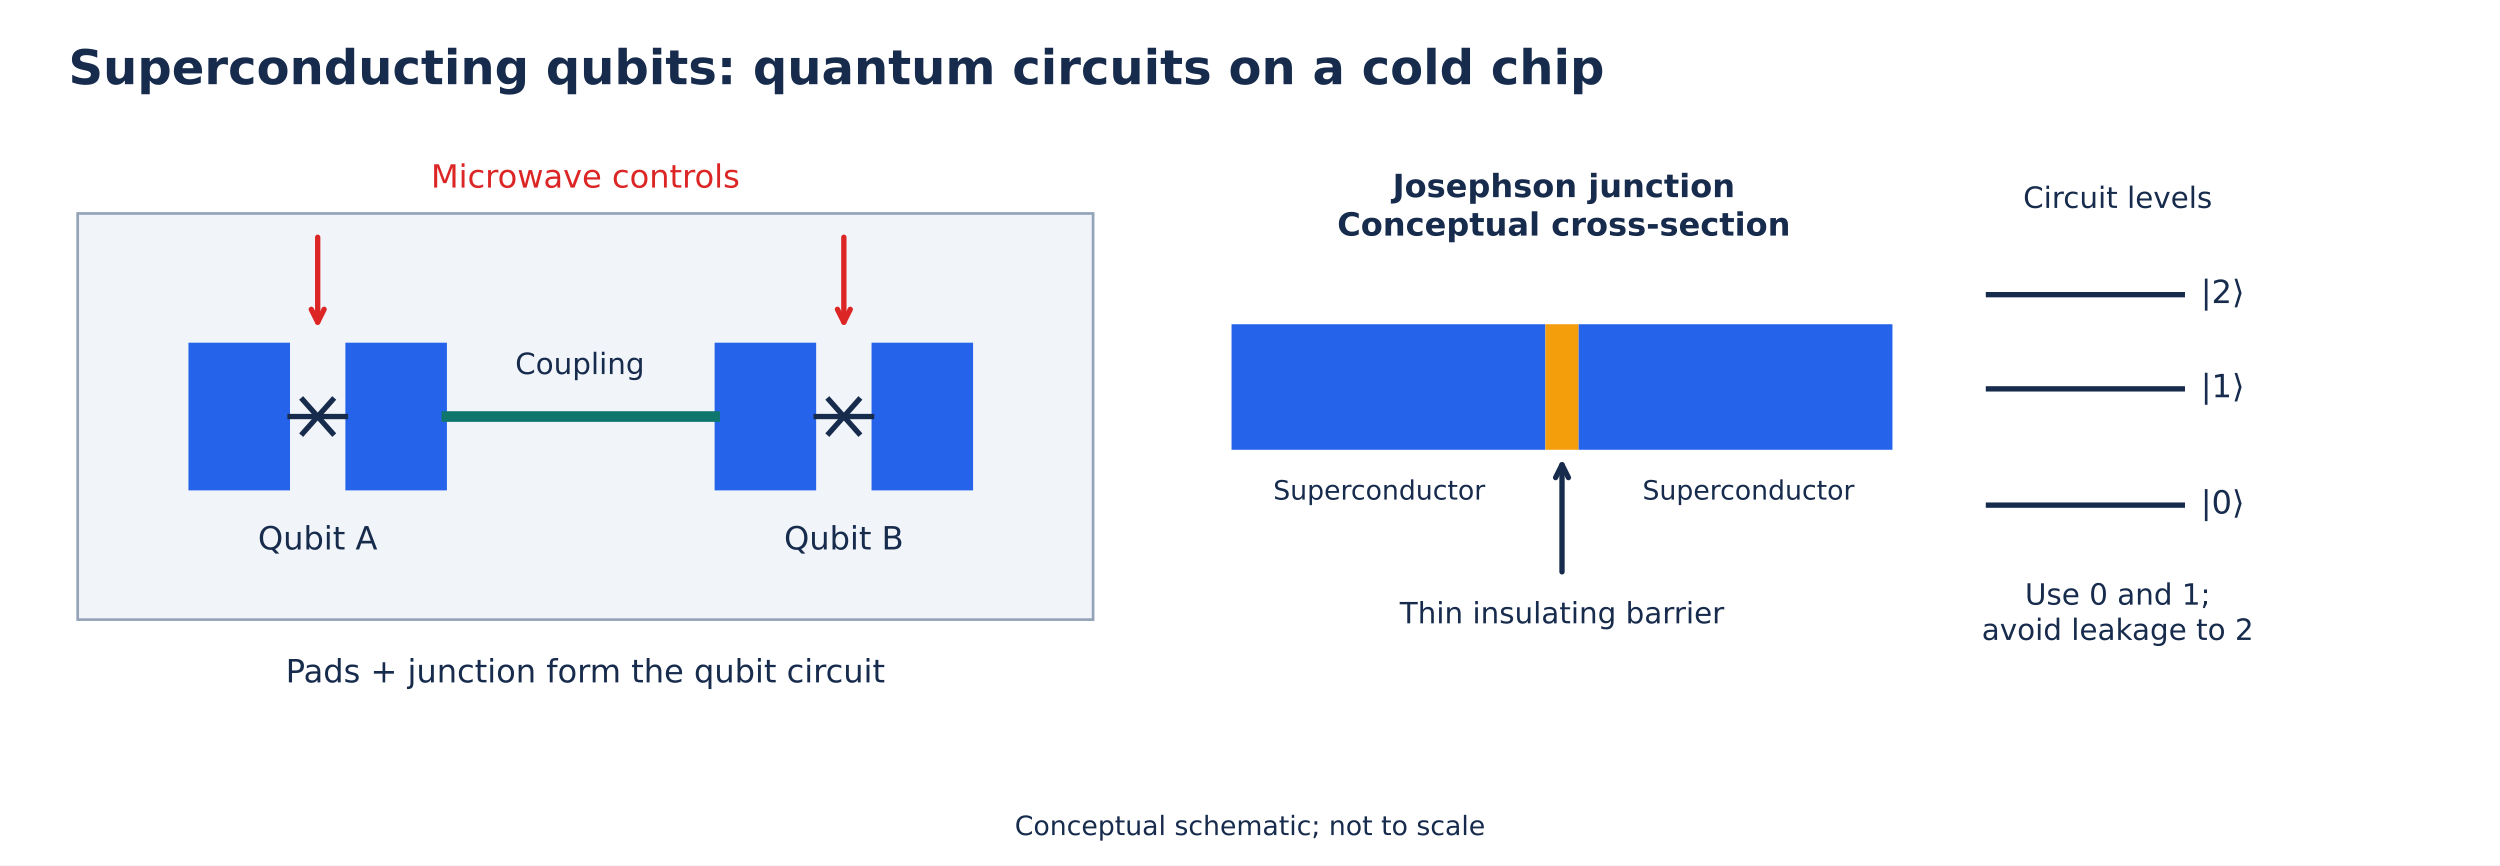
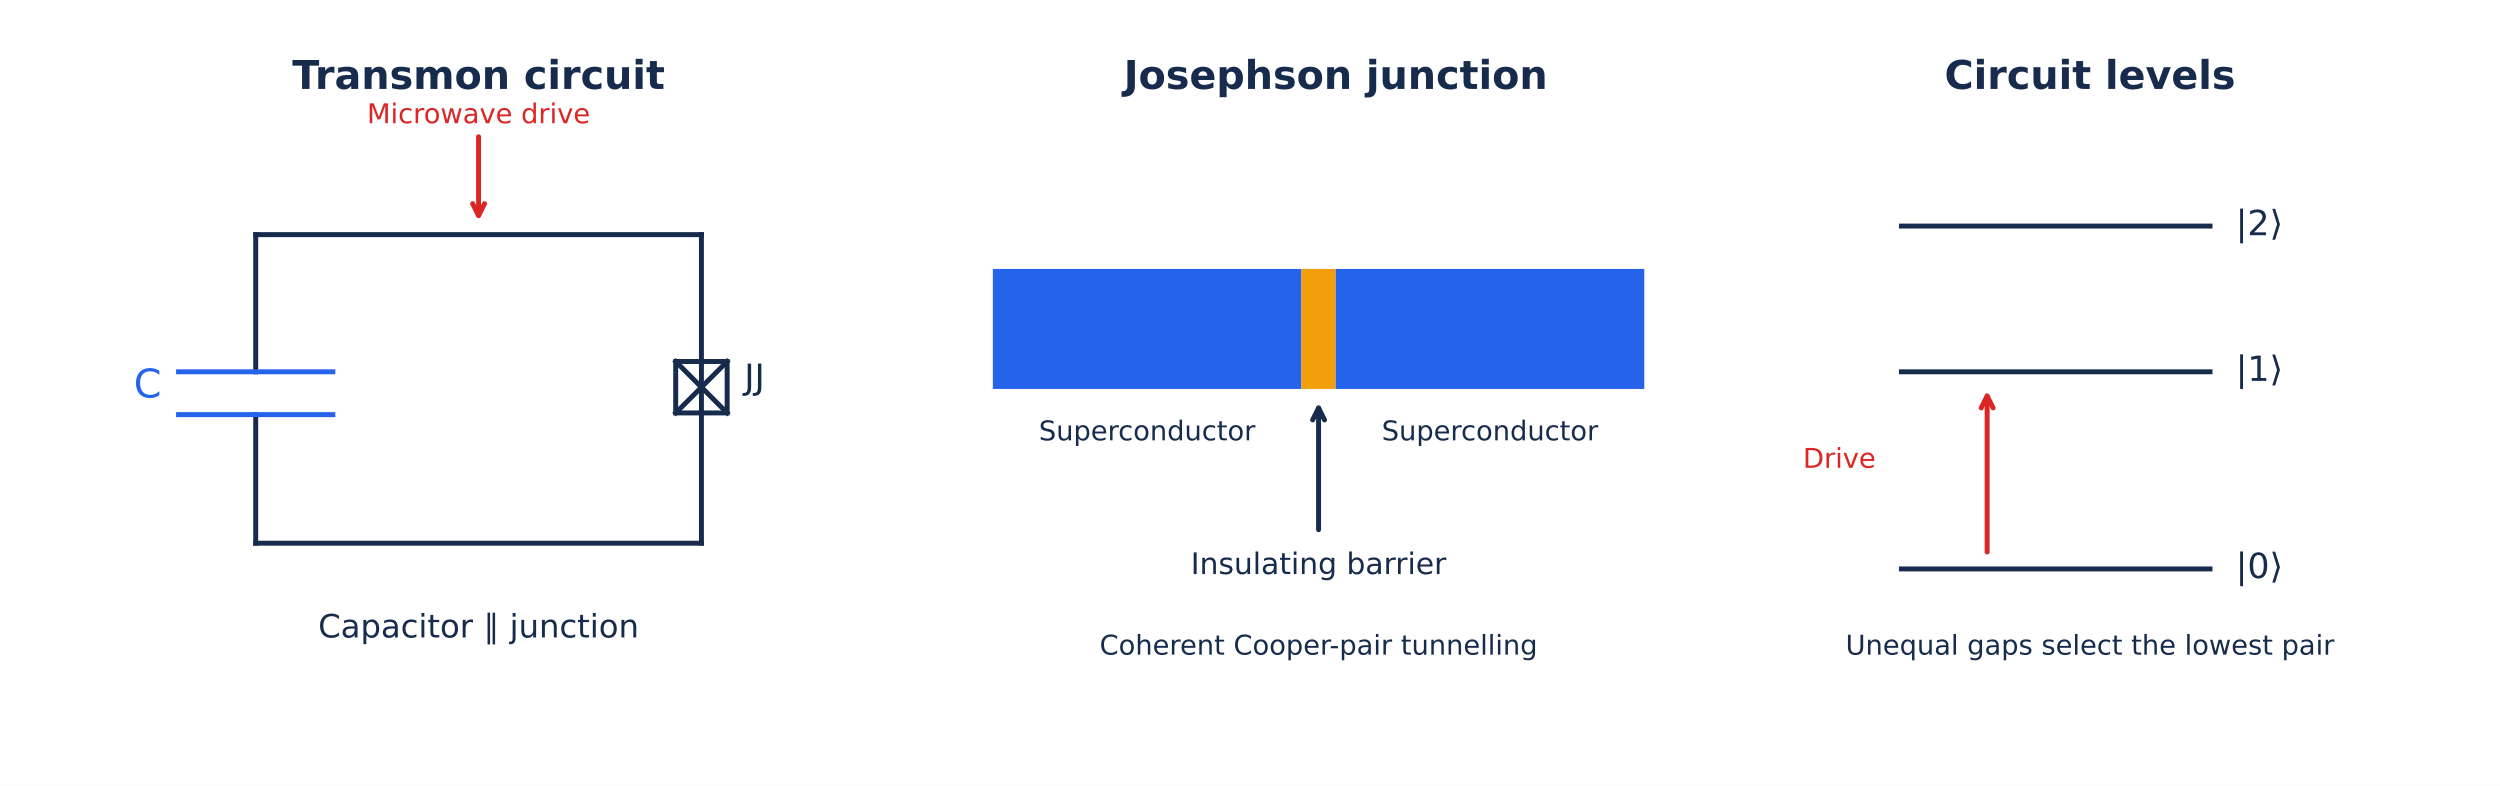
- <svg xmlns="http://www.w3.org/2000/svg" width="936pt" height="324pt" viewBox="0 0 936 324" version="1.1">
+ <svg xmlns="http://www.w3.org/2000/svg" width="1008pt" height="316.8pt" viewBox="0 0 1008 316.8" version="1.1">
  <defs>
    <style type="text/css">*{stroke-linejoin: round; stroke-linecap: butt}</style>
  </defs>
  <g id="figure_1">
    <g id="patch_1">
-       <path d="M 0 324 L 936 324 L 936 0 L 0 0 z " style="fill: #ffffff" />
+       <path d="M 0 316.8 L 1008 316.8 L 1008 0 L 0 0 z " style="fill: #ffffff" />
    </g>
    <g id="axes_1">
      <g id="patch_2">
-         <path d="M 29.088 231.984 L 409.248 231.984 L 409.248 79.92 L 29.088 79.92 z " clip-path="url(#p19bd3baa38)" style="fill: #f1f5f9; stroke: #94a3b8; stroke-linejoin: miter" />
+         <path d="M 272.448 166.493 L 293.184 166.493 L 293.184 145.757 L 272.448 145.757 z " clip-path="url(#p241328d7e9)" style="fill: #ffffff; stroke: #172b4d; stroke-width: 2; stroke-linejoin: miter" />
      </g>
      <g id="patch_3">
-         <path d="M 70.56 183.6 L 108.576 183.6 L 108.576 128.304 L 70.56 128.304 z " clip-path="url(#p19bd3baa38)" style="fill: #2563eb" />
+         <path d="M 400.32 156.816 L 524.736 156.816 L 524.736 108.432 L 400.32 108.432 z " clip-path="url(#p241328d7e9)" style="fill: #2563eb" />
      </g>
      <g id="patch_4">
-         <path d="M 129.312 183.6 L 167.328 183.6 L 167.328 128.304 L 129.312 128.304 z " clip-path="url(#p19bd3baa38)" style="fill: #2563eb" />
+         <path d="M 524.736 156.816 L 538.56 156.816 L 538.56 108.432 L 524.736 108.432 z " clip-path="url(#p241328d7e9)" style="fill: #f59e0b" />
      </g>
      <g id="patch_5">
-         <path d="M 267.552 183.6 L 305.568 183.6 L 305.568 128.304 L 267.552 128.304 z " clip-path="url(#p19bd3baa38)" style="fill: #2563eb" />
+         <path d="M 538.56 156.816 L 662.976 156.816 L 662.976 108.432 L 538.56 108.432 z " clip-path="url(#p241328d7e9)" style="fill: #2563eb" />
+       </g>
+       <g id="line2d_1">
+         <path d="M 103.104 94.608 L 282.816 94.608 " clip-path="url(#p241328d7e9)" style="fill: none; stroke: #172b4d; stroke-width: 2; stroke-linecap: square" />
+       </g>
+       <g id="line2d_2">
+         <path d="M 103.104 219.024 L 282.816 219.024 " clip-path="url(#p241328d7e9)" style="fill: none; stroke: #172b4d; stroke-width: 2; stroke-linecap: square" />
+       </g>
+       <g id="line2d_3">
+         <path d="M 103.104 94.608 L 103.104 149.904 " clip-path="url(#p241328d7e9)" style="fill: none; stroke: #172b4d; stroke-width: 2; stroke-linecap: square" />
+       </g>
+       <g id="line2d_4">
+         <path d="M 103.104 167.184 L 103.104 219.024 " clip-path="url(#p241328d7e9)" style="fill: none; stroke: #172b4d; stroke-width: 2; stroke-linecap: square" />
+       </g>
+       <g id="line2d_5">
+         <path d="M 72 149.904 L 134.208 149.904 " clip-path="url(#p241328d7e9)" style="fill: none; stroke: #2563eb; stroke-width: 2; stroke-linecap: square" />
+       </g>
+       <g id="line2d_6">
+         <path d="M 72 167.184 L 134.208 167.184 " clip-path="url(#p241328d7e9)" style="fill: none; stroke: #2563eb; stroke-width: 2; stroke-linecap: square" />
+       </g>
+       <g id="line2d_7">
+         <path d="M 282.816 94.608 L 282.816 219.024 " clip-path="url(#p241328d7e9)" style="fill: none; stroke: #172b4d; stroke-width: 2; stroke-linecap: square" />
+       </g>
+       <g id="line2d_8">
+         <path d="M 272.448 166.493 L 293.184 145.757 " clip-path="url(#p241328d7e9)" style="fill: none; stroke: #172b4d; stroke-width: 2; stroke-linecap: square" />
+       </g>
+       <g id="line2d_9">
+         <path d="M 272.448 145.757 L 293.184 166.493 " clip-path="url(#p241328d7e9)" style="fill: none; stroke: #172b4d; stroke-width: 2; stroke-linecap: square" />
+       </g>
+       <g id="line2d_10">
+         <path d="M 766.656 229.392 L 891.072 229.392 " clip-path="url(#p241328d7e9)" style="fill: none; stroke: #172b4d; stroke-width: 2; stroke-linecap: square" />
+       </g>
+       <g id="line2d_11">
+         <path d="M 766.656 149.904 L 891.072 149.904 " clip-path="url(#p241328d7e9)" style="fill: none; stroke: #172b4d; stroke-width: 2; stroke-linecap: square" />
+       </g>
+       <g id="line2d_12">
+         <path d="M 766.656 91.152 L 891.072 91.152 " clip-path="url(#p241328d7e9)" style="fill: none; stroke: #172b4d; stroke-width: 2; stroke-linecap: square" />
+       </g>
+       <g id="text_1">
+         <text style="font-weight: 700; font-size: 16px; font-family: 'DejaVu Sans'; text-anchor: middle; fill: #172b4d" x="192.96" y="35.856" transform="rotate(-0 192.96 35.856)">Transmon circuit</text>
+       </g>
+       <g id="text_2">
+         <text style="font-size: 16px; font-family: 'DejaVu Sans'; text-anchor: end; fill: #2563eb" x="65.088" y="160.272" transform="rotate(-0 65.088 160.272)">C</text>
+       </g>
+       <g id="text_3">
+         <text style="font-size: 14px; font-family: 'DejaVu Sans'; text-anchor: start; fill: #172b4d" x="300.096" y="156.816" transform="rotate(-0 300.096 156.816)">JJ</text>
+       </g>
+       <g id="text_4">
+         <text style="font-size: 13px; font-family: 'DejaVu Sans'; text-anchor: middle; fill: #172b4d" x="192.96" y="257.04" transform="rotate(-0 192.96 257.04)">Capacitor ∥ junction</text>
      </g>
      <g id="patch_6">
-         <path d="M 326.304 183.6 L 364.32 183.6 L 364.32 128.304 L 326.304 128.304 z " clip-path="url(#p19bd3baa38)" style="fill: #2563eb" />
+         <path d="M 192.96 55.136 Q 192.96 72.144 192.96 86.916 " style="fill: none; stroke: #dc2626; stroke-width: 2; stroke-linecap: round" />
+         <path d="M 195.36 82.116 L 192.96 86.916 L 190.56 82.116 " style="fill: none; stroke: #dc2626; stroke-width: 2; stroke-linecap: round" />
+       </g>
+       <g id="text_5">
+         <text style="font-size: 11px; font-family: 'DejaVu Sans'; text-anchor: middle; fill: #dc2626" x="192.96" y="49.68" transform="rotate(-0 192.96 49.68)">Microwave drive</text>
+       </g>
+       <g id="text_6">
+         <text style="font-weight: 700; font-size: 16px; font-family: 'DejaVu Sans'; text-anchor: middle; fill: #172b4d" x="538.56" y="35.856" transform="rotate(-0 538.56 35.856)">Josephson junction</text>
+       </g>
+       <g id="text_7">
+         <text style="font-size: 11px; font-family: 'DejaVu Sans'; text-anchor: middle; fill: #172b4d" x="462.528" y="177.552" transform="rotate(-0 462.528 177.552)">Superconductor</text>
+       </g>
+       <g id="text_8">
+         <text style="font-size: 11px; font-family: 'DejaVu Sans'; text-anchor: middle; fill: #172b4d" x="600.768" y="177.552" transform="rotate(-0 600.768 177.552)">Superconductor</text>
      </g>
      <g id="patch_7">
-         <path d="M 461.088 168.394 L 578.592 168.394 L 578.592 121.392 L 461.088 121.392 z " clip-path="url(#p19bd3baa38)" style="fill: #2563eb" />
+         <path d="M 531.648 213.567 Q 531.648 187.92 531.648 164.509 " style="fill: none; stroke: #172b4d; stroke-width: 2; stroke-linecap: round" />
+         <path d="M 529.248 169.309 L 531.648 164.509 L 534.048 169.309 " style="fill: none; stroke: #172b4d; stroke-width: 2; stroke-linecap: round" />
+       </g>
+       <g id="text_9">
+         <text style="font-size: 12px; font-family: 'DejaVu Sans'; text-anchor: middle; fill: #172b4d" x="531.648" y="231.466" transform="rotate(-0 531.648 231.4656)">Insulating barrier</text>
+       </g>
+       <g id="text_10">
+         <text style="font-size: 11px; font-family: 'DejaVu Sans'; text-anchor: middle; fill: #172b4d" x="531.648" y="263.952" transform="rotate(-0 531.648 263.952)">Coherent Cooper-pair tunnelling</text>
+       </g>
+       <g id="text_11">
+         <text style="font-weight: 700; font-size: 16px; font-family: 'DejaVu Sans'; text-anchor: middle; fill: #172b4d" x="842.688" y="35.856" transform="rotate(-0 842.688 35.856)">Circuit levels</text>
+       </g>
+       <g id="text_12">
+         <text style="font-size: 14px; font-family: 'DejaVu Sans'; text-anchor: start; fill: #172b4d" x="901.44" y="233.06" transform="rotate(-0 901.44 233.0599)">|0⟩</text>
+       </g>
+       <g id="text_13">
+         <text style="font-size: 14px; font-family: 'DejaVu Sans'; text-anchor: start; fill: #172b4d" x="901.44" y="153.572" transform="rotate(-0 901.44 153.5719)">|1⟩</text>
+       </g>
+       <g id="text_14">
+         <text style="font-size: 14px; font-family: 'DejaVu Sans'; text-anchor: start; fill: #172b4d" x="901.44" y="94.82" transform="rotate(-0 901.44 94.81989)">|2⟩</text>
      </g>
      <g id="patch_8">
-         <path d="M 578.592 168.394 L 591.034 168.394 L 591.034 121.392 L 578.592 121.392 z " clip-path="url(#p19bd3baa38)" style="fill: #f59e0b" />
-       </g>
-       <g id="patch_9">
-         <path d="M 591.034 168.394 L 708.538 168.394 L 708.538 121.392 L 591.034 121.392 z " clip-path="url(#p19bd3baa38)" style="fill: #2563eb" />
-       </g>
-       <g id="line2d_1">
-         <path d="M 108.576 155.952 L 129.312 155.952 " clip-path="url(#p19bd3baa38)" style="fill: none; stroke: #172b4d; stroke-width: 2; stroke-linecap: square" />
-       </g>
-       <g id="line2d_2">
-         <path d="M 113.414 162.173 L 124.474 149.731 " clip-path="url(#p19bd3baa38)" style="fill: none; stroke: #172b4d; stroke-width: 2; stroke-linecap: square" />
-       </g>
-       <g id="line2d_3">
-         <path d="M 113.414 149.731 L 124.474 162.173 " clip-path="url(#p19bd3baa38)" style="fill: none; stroke: #172b4d; stroke-width: 2; stroke-linecap: square" />
-       </g>
-       <g id="line2d_4">
-         <path d="M 305.568 155.952 L 326.304 155.952 " clip-path="url(#p19bd3baa38)" style="fill: none; stroke: #172b4d; stroke-width: 2; stroke-linecap: square" />
-       </g>
-       <g id="line2d_5">
-         <path d="M 310.406 162.173 L 321.466 149.731 " clip-path="url(#p19bd3baa38)" style="fill: none; stroke: #172b4d; stroke-width: 2; stroke-linecap: square" />
-       </g>
-       <g id="line2d_6">
-         <path d="M 310.406 149.731 L 321.466 162.173 " clip-path="url(#p19bd3baa38)" style="fill: none; stroke: #172b4d; stroke-width: 2; stroke-linecap: square" />
-       </g>
-       <g id="line2d_7">
-         <path d="M 167.328 155.952 L 267.552 155.952 " clip-path="url(#p19bd3baa38)" style="fill: none; stroke: #0f766e; stroke-width: 4; stroke-linecap: square" />
-       </g>
-       <g id="line2d_8">
-         <path d="M 744.48 189.13 L 817.056 189.13 " clip-path="url(#p19bd3baa38)" style="fill: none; stroke: #172b4d; stroke-width: 2; stroke-linecap: square" />
-       </g>
-       <g id="line2d_9">
-         <path d="M 744.48 145.584 L 817.056 145.584 " clip-path="url(#p19bd3baa38)" style="fill: none; stroke: #172b4d; stroke-width: 2; stroke-linecap: square" />
-       </g>
-       <g id="line2d_10">
-         <path d="M 744.48 110.333 L 817.056 110.333 " clip-path="url(#p19bd3baa38)" style="fill: none; stroke: #172b4d; stroke-width: 2; stroke-linecap: square" />
-       </g>
-       <g id="text_1">
-         <text style="font-weight: 700; font-size: 18px; font-family: 'DejaVu Sans'; text-anchor: start; fill: #172b4d" x="25.632" y="31.536" transform="rotate(-0 25.632 31.536)">Superconducting qubits: quantum circuits on a cold chip</text>
-       </g>
-       <g id="text_2">
-         <text style="font-size: 12px; font-family: 'DejaVu Sans'; text-anchor: middle; fill: #172b4d" x="118.944" y="205.718" transform="rotate(-0 118.944 205.7184)">Qubit A</text>
-       </g>
-       <g id="patch_10">
-         <path d="M 118.944 88.832 Q 118.944 105.84 118.944 120.612 " style="fill: none; stroke: #dc2626; stroke-width: 2; stroke-linecap: round" />
-         <path d="M 121.344 115.812 L 118.944 120.612 L 116.544 115.812 " style="fill: none; stroke: #dc2626; stroke-width: 2; stroke-linecap: round" />
-       </g>
-       <g id="text_3">
-         <text style="font-size: 12px; font-family: 'DejaVu Sans'; text-anchor: middle; fill: #172b4d" x="315.936" y="205.718" transform="rotate(-0 315.936 205.7184)">Qubit B</text>
-       </g>
-       <g id="patch_11">
-         <path d="M 315.936 88.832 Q 315.936 105.84 315.936 120.612 " style="fill: none; stroke: #dc2626; stroke-width: 2; stroke-linecap: round" />
-         <path d="M 318.336 115.812 L 315.936 120.612 L 313.536 115.812 " style="fill: none; stroke: #dc2626; stroke-width: 2; stroke-linecap: round" />
-       </g>
-       <g id="text_4">
-         <text style="font-size: 12px; font-family: 'DejaVu Sans'; text-anchor: middle; fill: #dc2626" x="219.168" y="70.243" transform="rotate(-0 219.168 70.2432)">Microwave controls</text>
-       </g>
-       <g id="text_5">
-         <text style="font-size: 11px; font-family: 'DejaVu Sans'; text-anchor: middle; fill: #172b4d" x="217.094" y="140.054" transform="rotate(-0 217.0944 140.0544)">Coupling</text>
-       </g>
-       <g id="text_6">
-         <text style="font-size: 12px; font-family: 'DejaVu Sans'; text-anchor: middle; fill: #172b4d" x="219.168" y="255.485" transform="rotate(-0 219.168 255.4848)">Pads + junction form the qubit circuit</text>
-       </g>
-       <g id="text_7">
-         <text style="font-weight: 700; font-size: 12px; font-family: 'DejaVu Sans'; fill: #172b4d" transform="translate(521.4156 73.81112)">Josephson junction</text>
-         <text style="font-weight: 700; font-size: 12px; font-family: 'DejaVu Sans'; fill: #172b4d" transform="translate(500.6668 88.2144)">Conceptual cross-section</text>
-       </g>
-       <g id="text_8">
-         <text style="font-size: 10px; font-family: 'DejaVu Sans'; text-anchor: middle; fill: #172b4d" x="516.384" y="187.056" transform="rotate(-0 516.384 187.056)">Superconductor</text>
-       </g>
-       <g id="text_9">
-         <text style="font-size: 10px; font-family: 'DejaVu Sans'; text-anchor: middle; fill: #172b4d" x="654.624" y="187.056" transform="rotate(-0 654.624 187.056)">Superconductor</text>
-       </g>
-       <g id="patch_12">
-         <path d="M 584.813 214.088 Q 584.813 192.931 584.813 174.011 " style="fill: none; stroke: #172b4d; stroke-width: 2; stroke-linecap: round" />
-         <path d="M 582.413 178.811 L 584.813 174.011 L 587.213 178.811 " style="fill: none; stroke: #172b4d; stroke-width: 2; stroke-linecap: round" />
-       </g>
-       <g id="text_10">
-         <text style="font-size: 11px; font-family: 'DejaVu Sans'; text-anchor: middle; fill: #172b4d" x="584.813" y="233.366" transform="rotate(-0 584.8128 233.3664)">Thin insulating barrier</text>
-       </g>
-       <g id="text_11">
-         <text style="font-size: 12px; font-family: 'DejaVu Sans'; text-anchor: start; fill: #172b4d" x="823.968" y="192.274" transform="rotate(-0 823.968 192.2735)">|0⟩</text>
-       </g>
-       <g id="text_12">
-         <text style="font-size: 12px; font-family: 'DejaVu Sans'; text-anchor: start; fill: #172b4d" x="823.968" y="148.728" transform="rotate(-0 823.968 148.7279)">|1⟩</text>
-       </g>
-       <g id="text_13">
-         <text style="font-size: 12px; font-family: 'DejaVu Sans'; text-anchor: start; fill: #172b4d" x="823.968" y="113.477" transform="rotate(-0 823.968 113.4767)">|2⟩</text>
-       </g>
-       <g id="text_14">
-         <text style="font-size: 11px; font-family: 'DejaVu Sans'; text-anchor: middle; fill: #172b4d" x="792.864" y="77.846" transform="rotate(-0 792.864 77.8464)">Circuit levels</text>
+         <path d="M 801.216 222.55 Q 801.216 189.993 801.216 159.673 " style="fill: none; stroke: #dc2626; stroke-width: 2; stroke-linecap: round" />
+         <path d="M 798.816 164.473 L 801.216 159.673 L 803.616 164.473 " style="fill: none; stroke: #dc2626; stroke-width: 2; stroke-linecap: round" />
      </g>
      <g id="text_15">
-         <text style="font-size: 11px; font-family: 'DejaVu Sans'; fill: #172b4d" transform="translate(758.1461 226.3842)">Use 0 and 1;</text>
-         <text style="font-size: 11px; font-family: 'DejaVu Sans'; fill: #172b4d" transform="translate(741.971 239.5872)">avoid leakage to 2</text>
+         <text style="font-size: 11px; font-family: 'DejaVu Sans'; text-anchor: end; fill: #dc2626" x="756.288" y="188.611" transform="rotate(-0 756.288 188.6112)">Drive</text>
      </g>
-     </g>
-     <g id="text_16">
-       <text style="font-size: 10px; font-family: 'DejaVu Sans'; text-anchor: middle; fill: #172b4d" x="468" y="312.66" transform="rotate(-0 468 312.66)">Conceptual schematic; not to scale</text>
+       <g id="text_16">
+         <text style="font-size: 11px; font-family: 'DejaVu Sans'; text-anchor: middle; fill: #172b4d" x="842.688" y="263.952" transform="rotate(-0 842.688 263.952)">Unequal gaps select the lowest pair</text>
+       </g>
    </g>
  </g>
  <defs>
-     <clipPath id="p19bd3baa38">
-       <rect x="18.72" y="10.8" width="898.56" height="276.48" />
+     <clipPath id="p241328d7e9">
+       <rect x="20.16" y="11.664" width="967.68" height="290.304" />
    </clipPath>
  </defs>
</svg>
